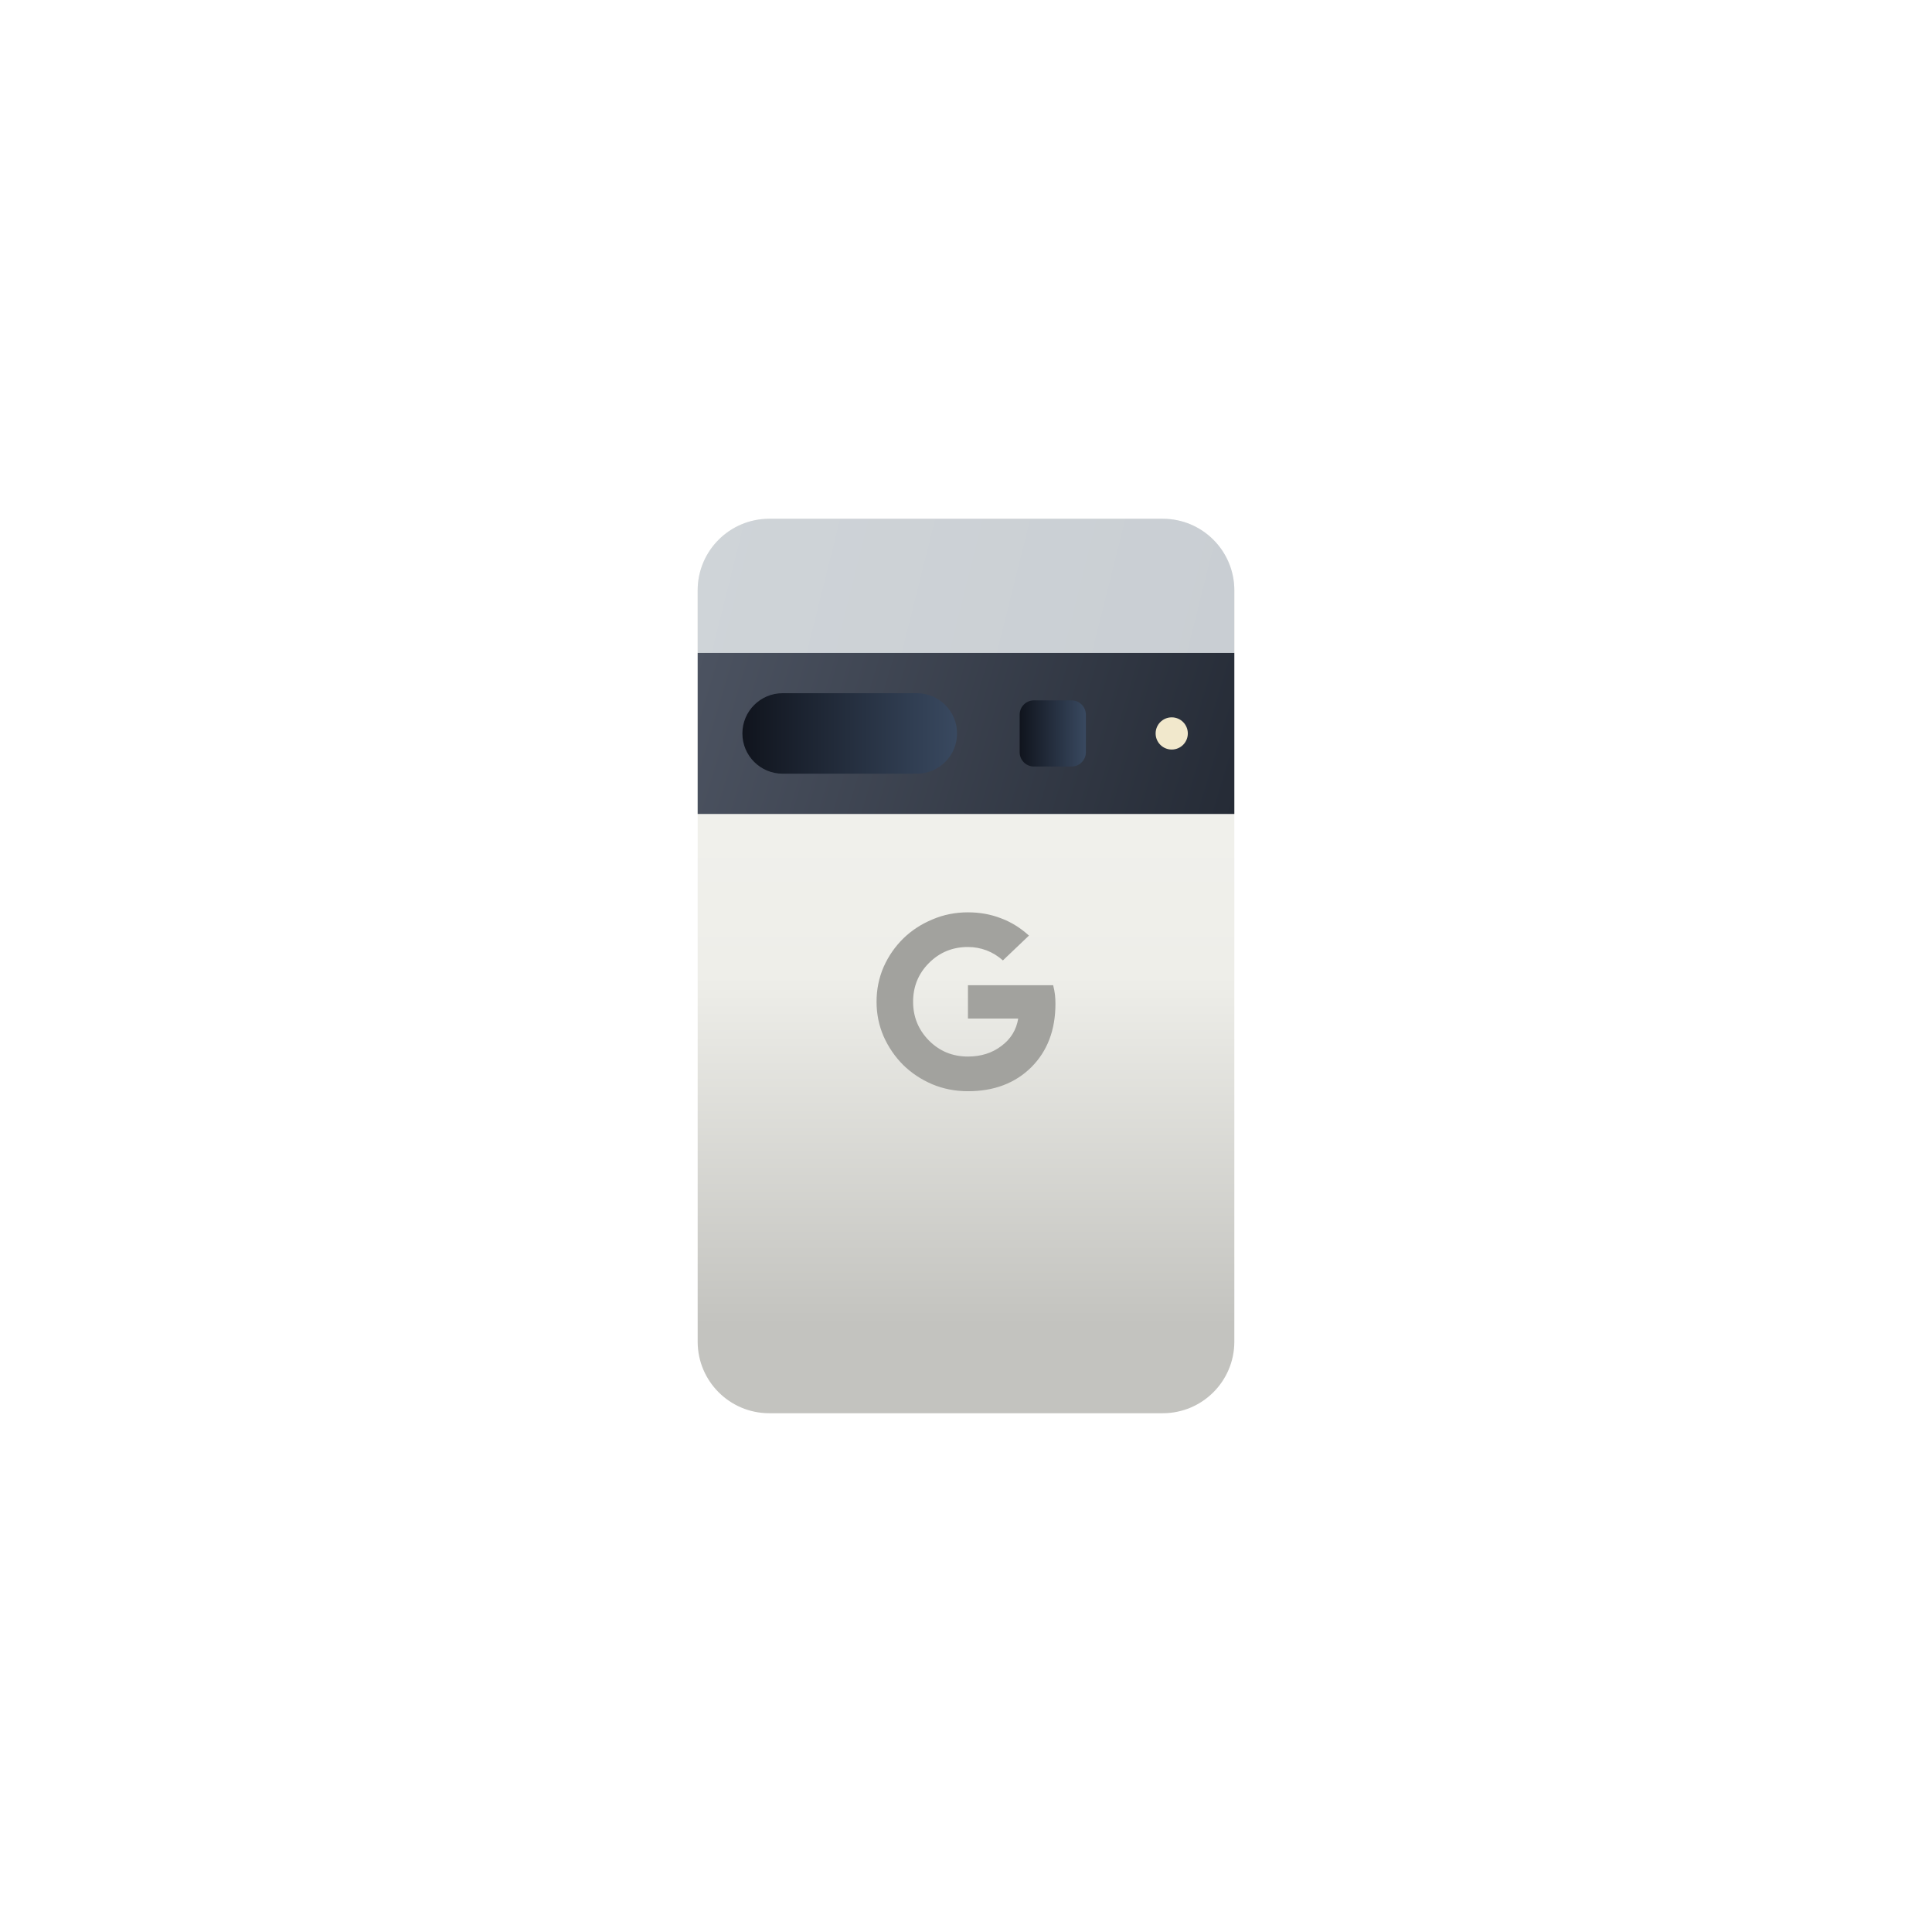
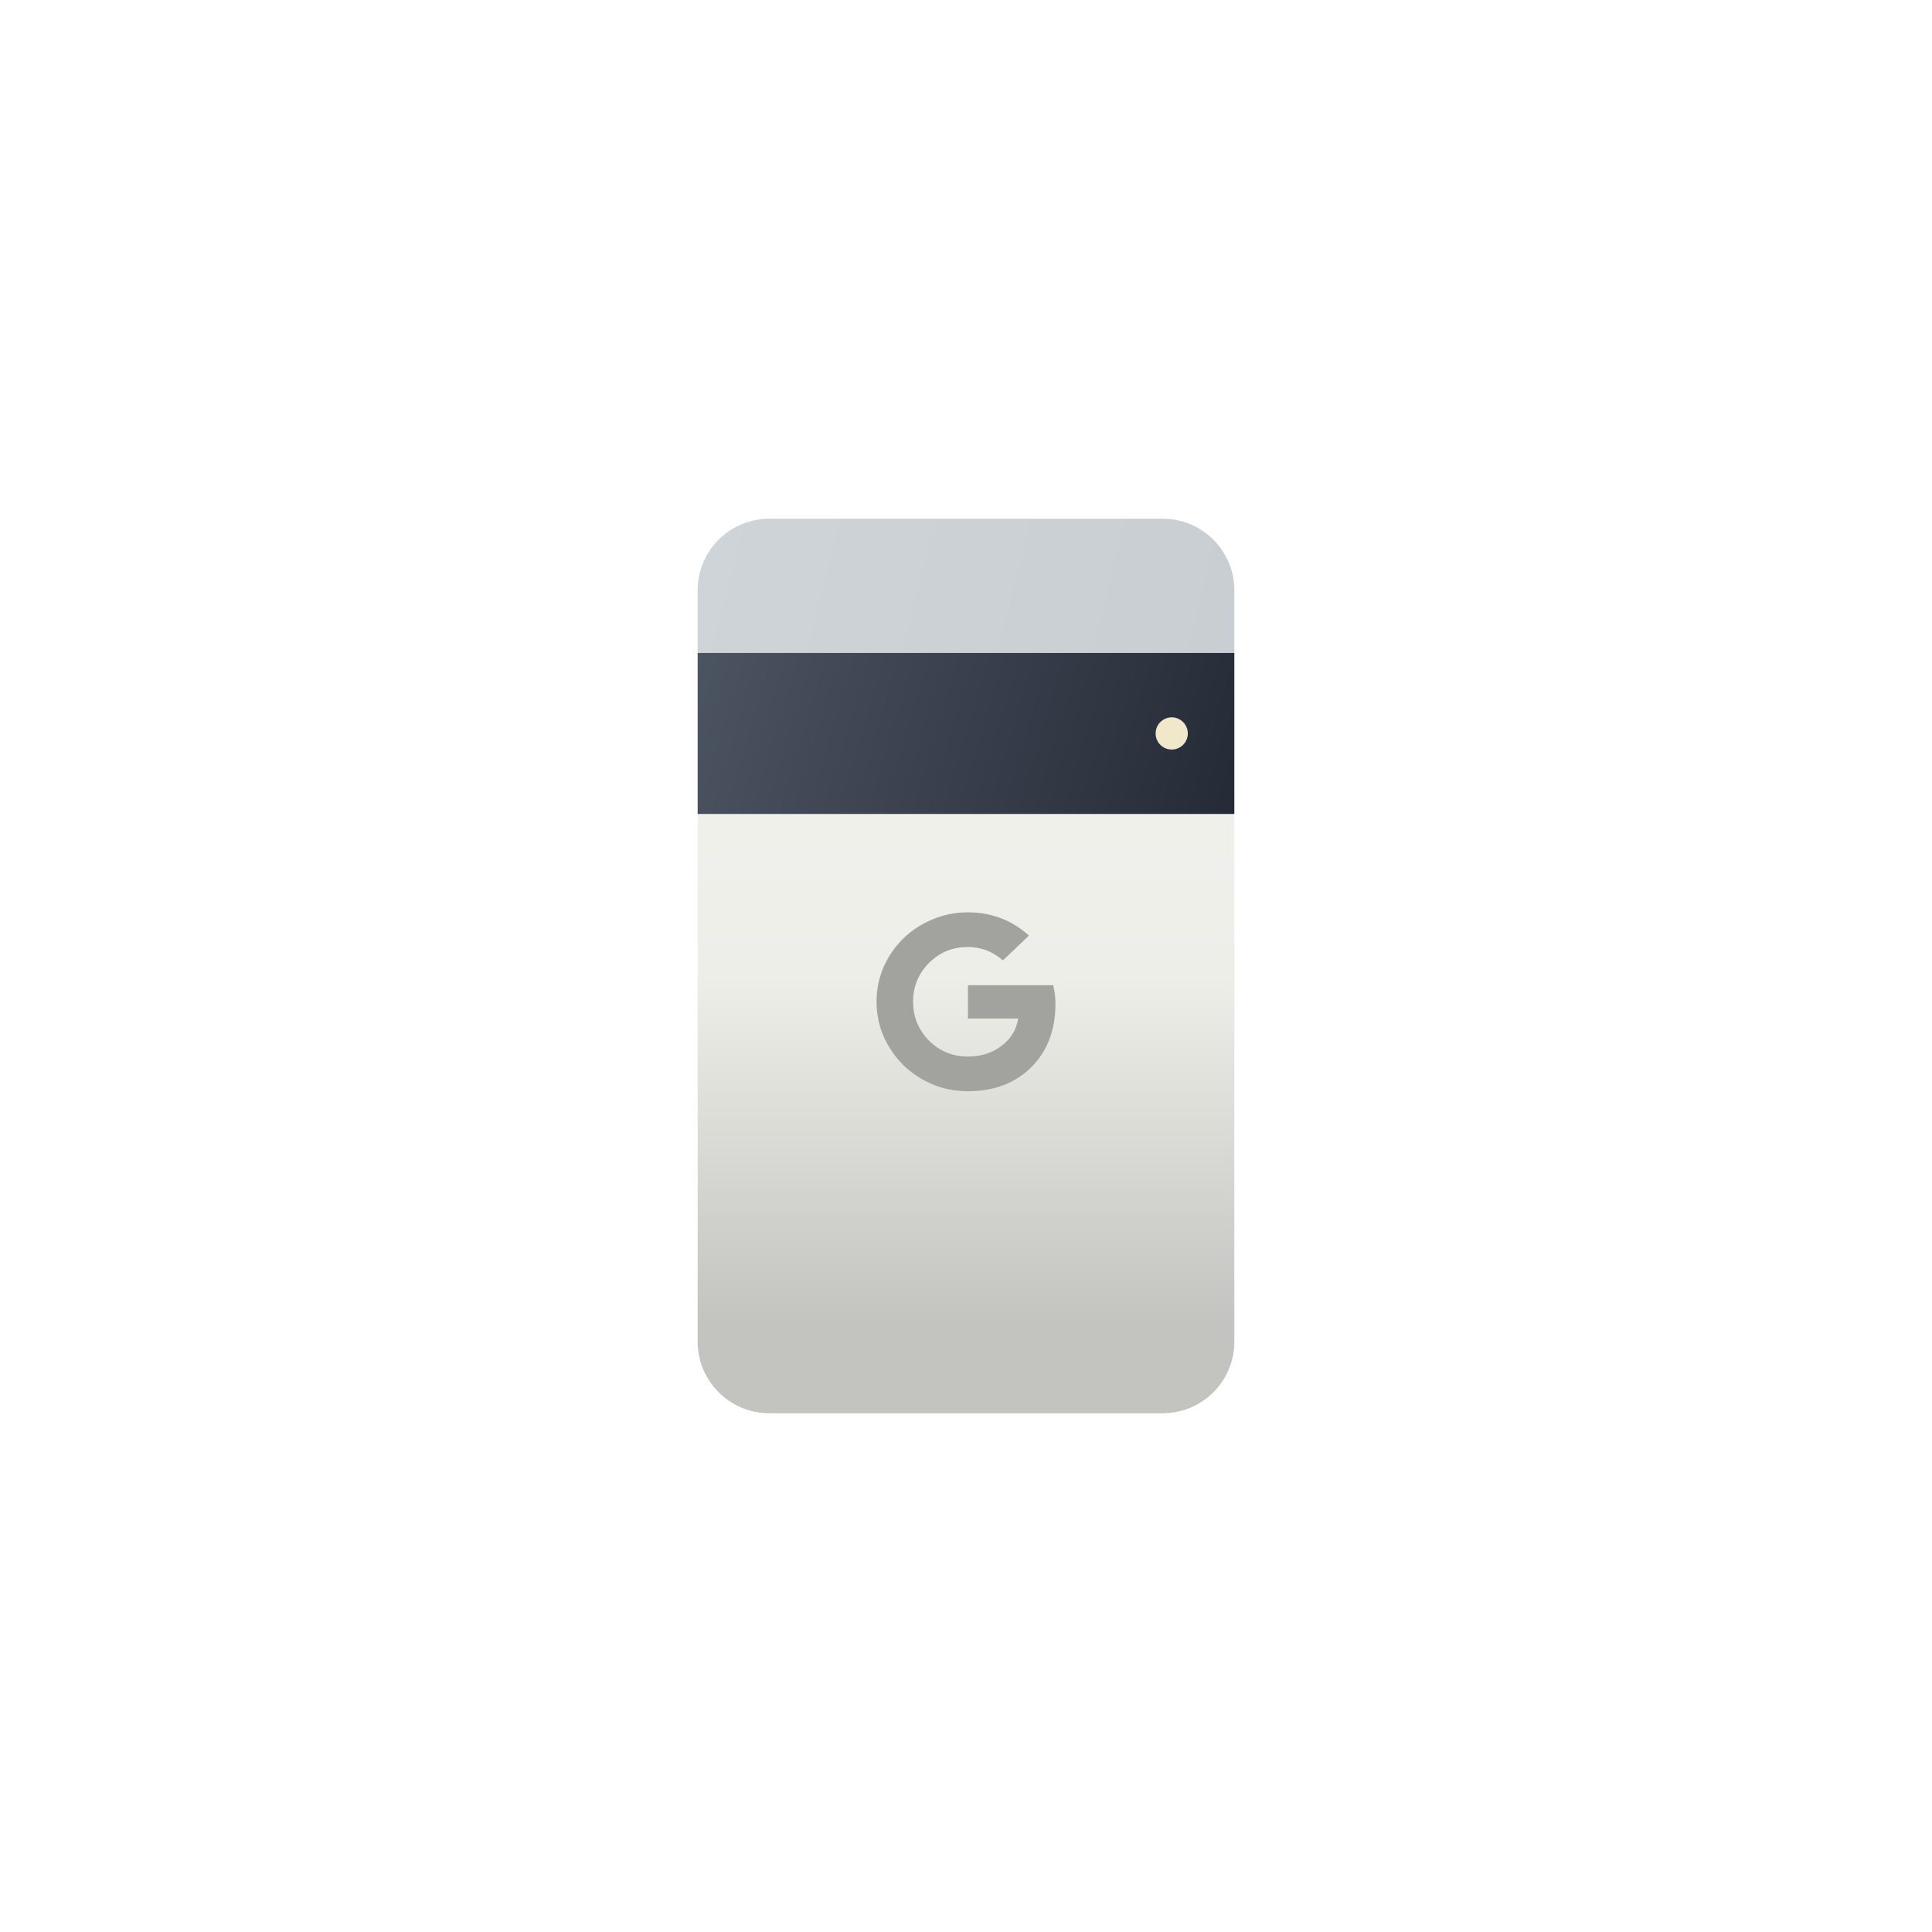
<svg xmlns="http://www.w3.org/2000/svg" width="108" height="108" viewBox="0 0 108 108">
  <defs>
    <linearGradient id="g1" gradientUnits="userSpaceOnUse" x1="54" y1="36.73" x2="54" y2="74.07">
      <stop offset="0" stop-color="#f2f2ee" />
      <stop offset="0.48" stop-color="#eeeee9" />
      <stop offset="1" stop-color="#c3c3bf" />
    </linearGradient>
    <clipPath id="c2">
      <path d="M43,29H65A4,4 0 0 1 69,33V75A4,4 0 0 1 65,79H43A4,4 0 0 1 39,75V33A4,4 0 0 1 43,29Z" />
    </clipPath>
    <linearGradient id="g3" gradientUnits="userSpaceOnUse" x1="39" y1="29" x2="69" y2="36.5">
      <stop offset="0" stop-color="#cfd4d8" />
      <stop offset="1" stop-color="#c9ced3" />
    </linearGradient>
    <linearGradient id="g4" gradientUnits="userSpaceOnUse" x1="39" y1="36.5" x2="69" y2="45.5">
      <stop offset="0" stop-color="#4c5361" />
      <stop offset="1" stop-color="#252b36" />
    </linearGradient>
    <linearGradient id="g5" gradientUnits="userSpaceOnUse" x1="53.5" y1="36.5" x2="41.5" y2="36.5">
      <stop offset="0" stop-color="#394960" />
      <stop offset="1" stop-color="#10141d" />
    </linearGradient>
    <linearGradient id="g6" gradientUnits="userSpaceOnUse" x1="60.7" y1="36.5" x2="57" y2="36.5">
      <stop offset="0" stop-color="#394960" />
      <stop offset="1" stop-color="#10141d" />
    </linearGradient>
  </defs>
-   <path d="M43,29H65A4,4 0 0 1 69,33V75A4,4 0 0 1 65,79H43A4,4 0 0 1 39,75V33A4,4 0 0 1 43,29Z" fill="url(#g1)" />
+   <path data-morph-role="body" d="M43,29H65A4,4 0 0 1 69,33V75A4,4 0 0 1 65,79H43A4,4 0 0 1 39,75V33A4,4 0 0 1 43,29Z" fill="url(#g1)" />
  <g clip-path="url(#c2)">
-     <path d="M39,29H69A0,0 0 0 1 69,29V36.5A0,0 0 0 1 69,36.5H39A0,0 0 0 1 39,36.5V29A0,0 0 0 1 39,29Z" fill="url(#g3)" />
-     <path d="M39,36.5H69A0,0 0 0 1 69,36.5V45.5A0,0 0 0 1 69,45.5H39A0,0 0 0 1 39,45.5V36.5A0,0 0 0 1 39,36.5Z" fill="url(#g4)" />
-     <path d="M43.75,38.75H51.25A2.25,2.25 0 0 1 53.5,41V41A2.25,2.25 0 0 1 51.25,43.25H43.75A2.25,2.25 0 0 1 41.5,41V41A2.25,2.25 0 0 1 43.75,38.75Z" fill="url(#g5)" />
-     <path d="M57.8,39.15H59.9A0.8,0.8 0 0 1 60.7,39.95V42.05A0.8,0.8 0 0 1 59.9,42.85H57.8A0.8,0.8 0 0 1 57,42.05V39.95A0.8,0.8 0 0 1 57.8,39.15Z" fill="url(#g6)" />
-     <path d="M64.6,41A0.9,0.9 0 1 1 66.4,41A0.9,0.9 0 1 1 64.6,41Z" fill="#f1e8cc" />
-     <path d="M54.109 59C53.402 59 52.738 58.871 52.116 58.612C51.495 58.346 50.954 57.987 50.494 57.538C50.035 57.079 49.668 56.546 49.396 55.938C49.132 55.329 49 54.683 49 54C49 53.308 49.132 52.658 49.396 52.05C49.668 51.442 50.035 50.913 50.494 50.462C50.954 50.013 51.495 49.658 52.116 49.4C52.738 49.133 53.402 49 54.109 49C54.764 49 55.373 49.108 55.935 49.325C56.505 49.533 57.033 49.858 57.519 50.3L56.063 51.688C55.782 51.438 55.475 51.25 55.143 51.125C54.811 51 54.466 50.938 54.109 50.938C53.249 50.938 52.521 51.237 51.925 51.837C51.337 52.429 51.043 53.15 51.043 54C51.043 54.842 51.337 55.562 51.925 56.163C52.521 56.763 53.249 57.062 54.109 57.062C54.832 57.062 55.454 56.867 55.973 56.475C56.501 56.083 56.816 55.571 56.918 54.938H54.109V53.075H58.872C58.923 53.275 58.957 53.454 58.974 53.612C58.992 53.771 59 53.938 59 54.112C59 55.579 58.549 56.763 57.646 57.663C56.744 58.554 55.565 59 54.109 59Z" fill="#a2a29e" transform="translate(0 2)" />
+     <path data-morph-role="upper" d="M39,29H69A0,0 0 0 1 69,29V36.5A0,0 0 0 1 69,36.5H39A0,0 0 0 1 39,36.5V29A0,0 0 0 1 39,29Z" fill="url(#g3)" />
+     <path data-morph-role="bar" d="M39,36.5H69A0,0 0 0 1 69,36.5V45.5A0,0 0 0 1 69,45.5H39A0,0 0 0 1 39,45.5V36.5A0,0 0 0 1 39,36.5Z" fill="url(#g4)" />
+     <path data-morph-role="flash0" d="M64.6,41A0.9,0.9 0 1 1 66.4,41A0.9,0.9 0 1 1 64.6,41Z" fill="#f1e8cc" />
+     <path data-morph-role="logo" d="M54.109 59C53.402 59 52.738 58.871 52.116 58.612C51.495 58.346 50.954 57.987 50.494 57.538C50.035 57.079 49.668 56.546 49.396 55.938C49.132 55.329 49 54.683 49 54C49 53.308 49.132 52.658 49.396 52.05C49.668 51.442 50.035 50.913 50.494 50.462C50.954 50.013 51.495 49.658 52.116 49.4C52.738 49.133 53.402 49 54.109 49C54.764 49 55.373 49.108 55.935 49.325C56.505 49.533 57.033 49.858 57.519 50.3L56.063 51.688C55.782 51.438 55.475 51.25 55.143 51.125C54.811 51 54.466 50.938 54.109 50.938C53.249 50.938 52.521 51.237 51.925 51.837C51.337 52.429 51.043 53.15 51.043 54C51.043 54.842 51.337 55.562 51.925 56.163C52.521 56.763 53.249 57.062 54.109 57.062C54.832 57.062 55.454 56.867 55.973 56.475C56.501 56.083 56.816 55.571 56.918 54.938H54.109V53.075H58.872C58.923 53.275 58.957 53.454 58.974 53.612C58.992 53.771 59 53.938 59 54.112C59 55.579 58.549 56.763 57.646 57.663C56.744 58.554 55.565 59 54.109 59Z" fill="#a2a29e" transform="translate(0 2)" />
  </g>
</svg>
